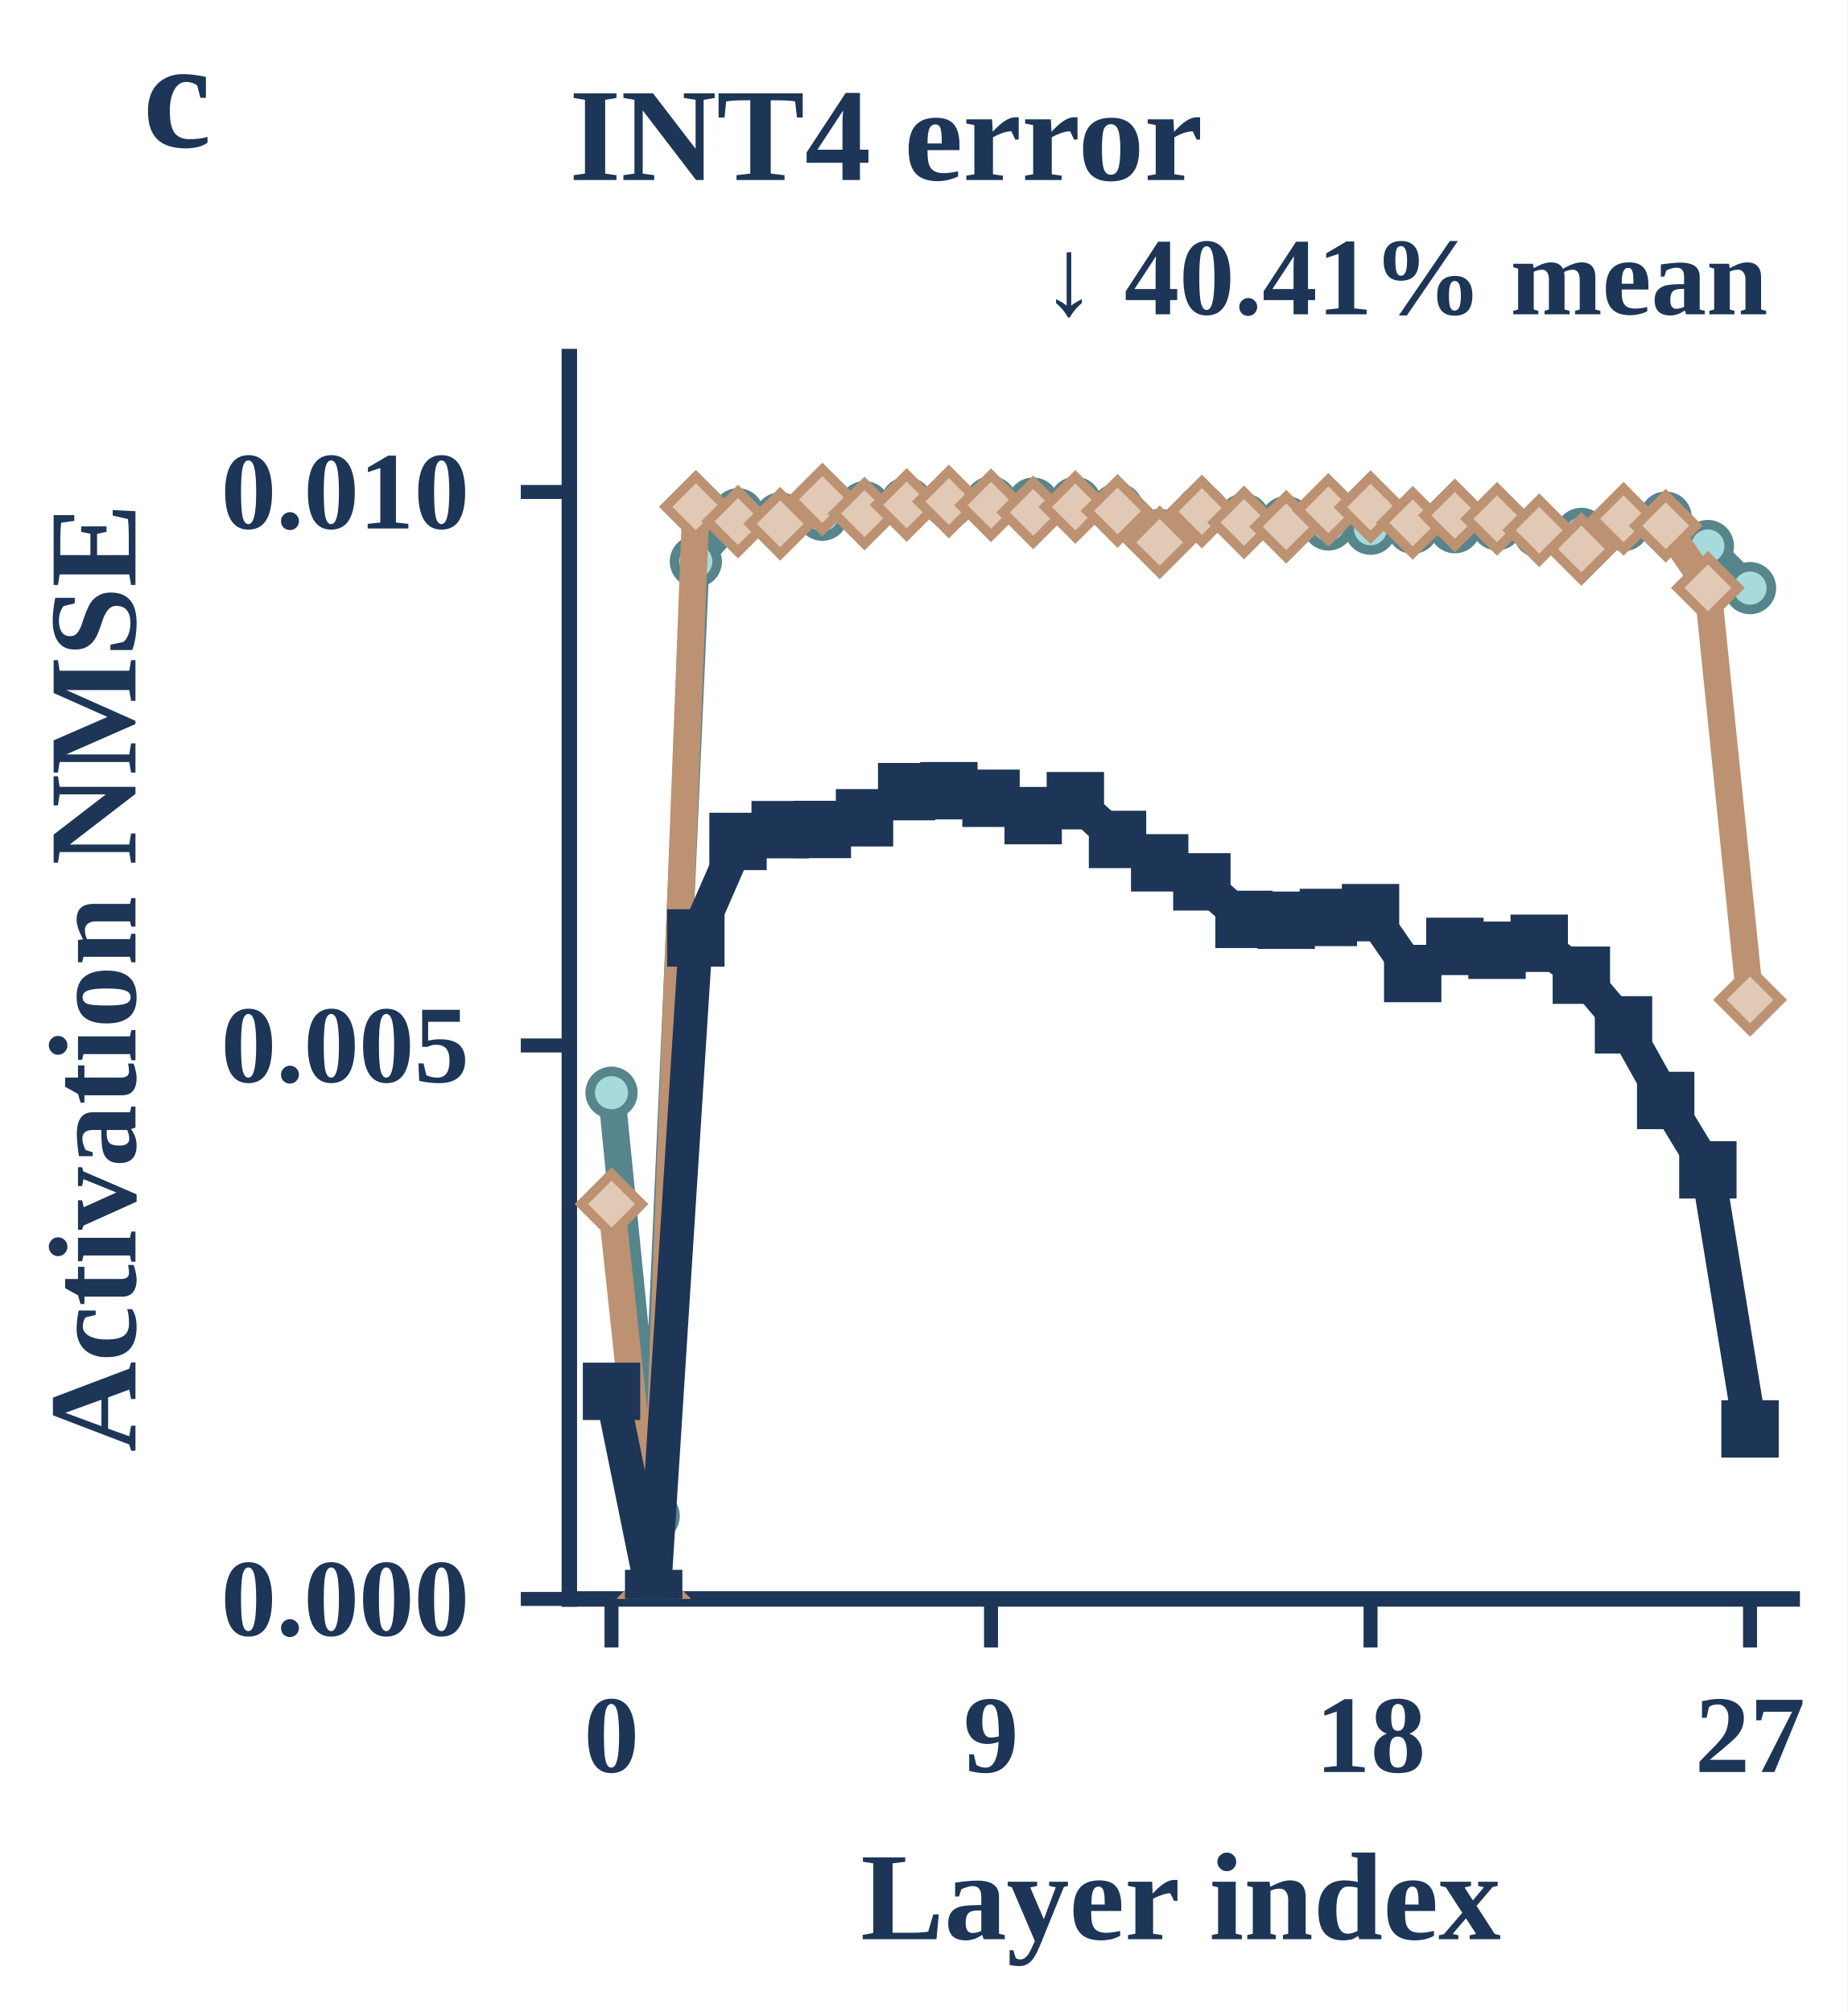
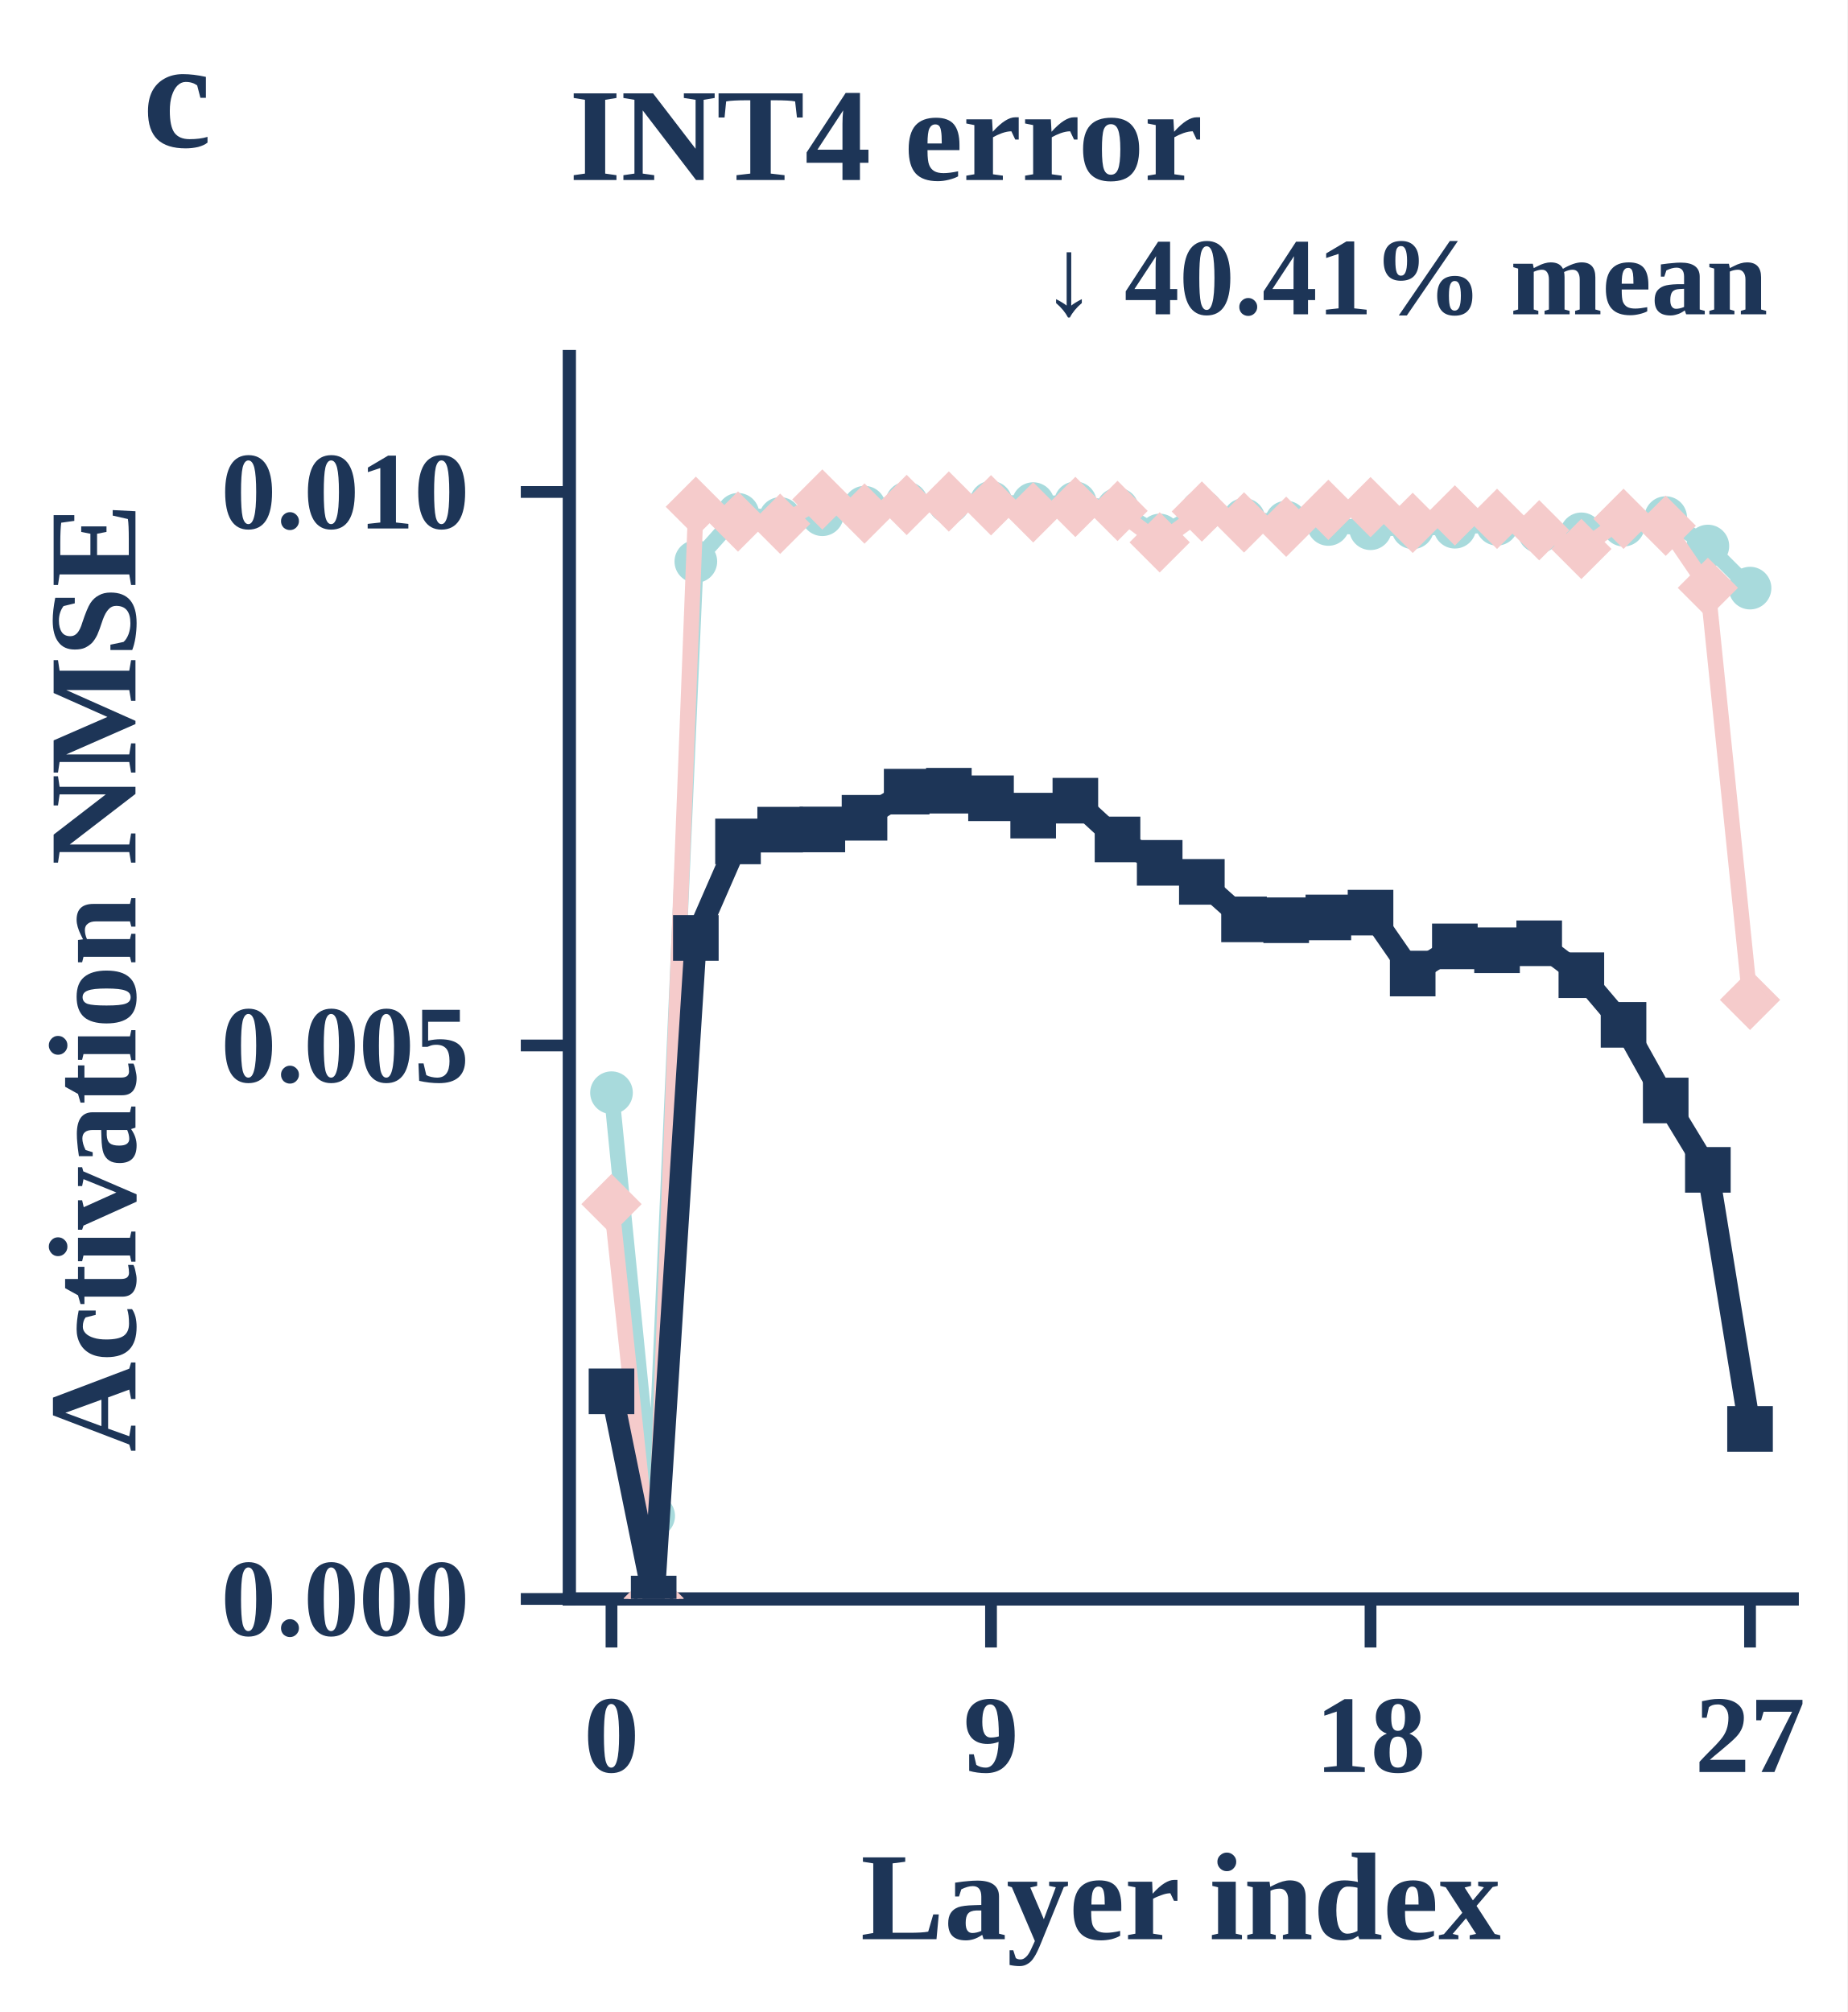
<svg xmlns="http://www.w3.org/2000/svg" xmlns:xlink="http://www.w3.org/1999/xlink" width="125.571pt" height="136.776pt" viewBox="0 0 125.571 136.776" version="1.1">
  <defs>
    <style type="text/css">*{stroke-linejoin: round; stroke-linecap: butt}</style>
  </defs>
  <g id="figure_1">
    <g id="patch_1">
      <path d="M 0 136.776  L 125.571 136.776  L 125.571 0  L 0 0  z " style="fill: #ffffff" />
    </g>
    <g id="axes_1">
      <g id="patch_2">
        <path d="M 38.7 108.696  L 121.823 108.696  L 121.823 24.24  L 38.7 24.24  z " style="fill: #ffffff" />
      </g>
      <g id="matplotlib.axis_1">
        <g id="xtick_1">
          <g id="line2d_1">
            <defs>
-               <path id="m8a12161297" d="M 0 0  L 0 3.3  " style="stroke: #1d3557; stroke-width: 0.95" />
+               <path id="m6b7966608b" d="M 0 0  L 0 3.3  " style="stroke: #1d3557; stroke-width: 0.8" />
            </defs>
            <g>
-               <use xlink:href="#m8a12161297" x="41.566" y="108.696" style="fill: #1d3557; stroke: #1d3557; stroke-width: 0.95" />
+               <use xlink:href="#m6b7966608b" x="41.566" y="108.696" style="fill: #1d3557; stroke: #1d3557; stroke-width: 0.8" />
            </g>
          </g>
          <g id="text_1">
            <text style="font-weight: 700; font-size: 7.5px; font-family: 'Times New Roman', serif; text-anchor: middle; fill: #1d3557" x="41.566" y="120.462" transform="rotate(-0 41.5663 120.4624)">0</text>
          </g>
        </g>
        <g id="xtick_2">
          <g id="line2d_2">
            <g>
-               <use xlink:href="#m8a12161297" x="67.363" y="108.696" style="fill: #1d3557; stroke: #1d3557; stroke-width: 0.95" />
+               <use xlink:href="#m6b7966608b" x="67.363" y="108.696" style="fill: #1d3557; stroke: #1d3557; stroke-width: 0.8" />
            </g>
          </g>
          <g id="text_2">
            <text style="font-weight: 700; font-size: 7.5px; font-family: 'Times New Roman', serif; text-anchor: middle; fill: #1d3557" x="67.363" y="120.462" transform="rotate(-0 67.36298 120.4624)">9</text>
          </g>
        </g>
        <g id="xtick_3">
          <g id="line2d_3">
            <g>
-               <use xlink:href="#m8a12161297" x="93.16" y="108.696" style="fill: #1d3557; stroke: #1d3557; stroke-width: 0.95" />
+               <use xlink:href="#m6b7966608b" x="93.16" y="108.696" style="fill: #1d3557; stroke: #1d3557; stroke-width: 0.8" />
            </g>
          </g>
          <g id="text_3">
            <text style="font-weight: 700; font-size: 7.5px; font-family: 'Times New Roman', serif; text-anchor: middle; fill: #1d3557" x="93.16" y="120.462" transform="rotate(-0 93.15966 120.4624)">18</text>
          </g>
        </g>
        <g id="xtick_4">
          <g id="line2d_4">
            <g>
-               <use xlink:href="#m8a12161297" x="118.956" y="108.696" style="fill: #1d3557; stroke: #1d3557; stroke-width: 0.95" />
+               <use xlink:href="#m6b7966608b" x="118.956" y="108.696" style="fill: #1d3557; stroke: #1d3557; stroke-width: 0.8" />
            </g>
          </g>
          <g id="text_4">
            <text style="font-weight: 700; font-size: 7.5px; font-family: 'Times New Roman', serif; text-anchor: middle; fill: #1d3557" x="118.956" y="120.462" transform="rotate(-0 118.9563 120.4624)">27</text>
          </g>
        </g>
        <g id="text_5">
          <text style="font-weight: 700; font-size: 8.5px; font-family: 'Times New Roman', serif; text-anchor: middle; fill: #1d3557" x="80.261" y="131.828" transform="rotate(-0 80.26132 131.8281)">Layer index</text>
        </g>
      </g>
      <g id="matplotlib.axis_2">
        <g id="ytick_1">
          <g id="line2d_5">
            <defs>
-               <path id="m75f432d54d" d="M 0 0  L -3.3 0  " style="stroke: #1d3557; stroke-width: 0.95" />
+               <path id="m15eaed19f2" d="M 0 0  L -3.3 0  " style="stroke: #1d3557; stroke-width: 0.8" />
            </defs>
            <g>
-               <use xlink:href="#m75f432d54d" x="38.7" y="108.696" style="fill: #1d3557; stroke: #1d3557; stroke-width: 0.95" />
+               <use xlink:href="#m15eaed19f2" x="38.7" y="108.696" style="fill: #1d3557; stroke: #1d3557; stroke-width: 0.8" />
            </g>
          </g>
          <g id="text_6">
            <text style="font-weight: 700; font-size: 7.5px; font-family: 'Times New Roman', serif; text-anchor: end; fill: #1d3557" x="31.9" y="111.179" transform="rotate(-0 31.9 111.1792)">0.000</text>
          </g>
        </g>
        <g id="ytick_2">
          <g id="line2d_6">
            <g>
-               <use xlink:href="#m75f432d54d" x="38.7" y="71.07" style="fill: #1d3557; stroke: #1d3557; stroke-width: 0.95" />
+               <use xlink:href="#m15eaed19f2" x="38.7" y="71.07" style="fill: #1d3557; stroke: #1d3557; stroke-width: 0.8" />
            </g>
          </g>
          <g id="text_7">
            <text style="font-weight: 700; font-size: 7.5px; font-family: 'Times New Roman', serif; text-anchor: end; fill: #1d3557" x="31.9" y="73.553" transform="rotate(-0 31.9 73.55329)">0.005</text>
          </g>
        </g>
        <g id="ytick_3">
          <g id="line2d_7">
            <g>
-               <use xlink:href="#m75f432d54d" x="38.7" y="33.444" style="fill: #1d3557; stroke: #1d3557; stroke-width: 0.95" />
+               <use xlink:href="#m15eaed19f2" x="38.7" y="33.444" style="fill: #1d3557; stroke: #1d3557; stroke-width: 0.8" />
            </g>
          </g>
          <g id="text_8">
            <text style="font-weight: 700; font-size: 7.5px; font-family: 'Times New Roman', serif; text-anchor: end; fill: #1d3557" x="31.9" y="35.927" transform="rotate(-0 31.9 35.92738)">0.010</text>
          </g>
        </g>
        <g id="text_9">
          <text style="font-weight: 700; font-size: 8.5px; font-family: 'Times New Roman', serif; text-anchor: middle; fill: #1d3557" x="9.207" y="66.468" transform="rotate(-90 9.206797 66.468)">Activation NMSE</text>
        </g>
      </g>
      <g id="patch_3">
-         <path d="M 38.7 108.696  L 38.7 24.24  " style="fill: none; stroke: #1d3557; stroke-width: 1.05; stroke-linejoin: miter; stroke-linecap: square" />
+         <path d="M 38.7 108.696  L 38.7 24.24  " style="fill: none; stroke: #1d3557; stroke-width: 0.9; stroke-linejoin: miter; stroke-linecap: square" />
      </g>
      <g id="patch_4">
-         <path d="M 38.7 108.696  L 121.823 108.696  " style="fill: none; stroke: #1d3557; stroke-width: 1.05; stroke-linejoin: miter; stroke-linecap: square" />
+         <path d="M 38.7 108.696  L 121.823 108.696  " style="fill: none; stroke: #1d3557; stroke-width: 0.9; stroke-linejoin: miter; stroke-linecap: square" />
      </g>
      <g id="text_10">
        <text style="font-weight: 700; font-size: 10.5px; font-family: 'Times New Roman', serif; text-anchor: start; fill: #1d3557" x="9.7" y="9.994" transform="rotate(-0 9.7 9.993984)">c</text>
      </g>
      <g id="line2d_8">
-         <path d="M 41.566 74.282  L 44.433 103.055  L 47.299 38.171  L 50.165 34.963  L 53.031 35.247  L 55.898 34.992  L 58.764 34.48  L 61.63 34.199  L 64.497 34.129  L 67.363 34.146  L 70.229 34.235  L 73.096 34.184  L 75.962 34.611  L 78.828 36.37  L 81.694 34.763  L 84.561 35.314  L 87.427 35.492  L 90.293 35.653  L 93.16 35.943  L 96.026 35.877  L 98.892 35.84  L 101.759 35.638  L 104.625 36.152  L 107.491 36.291  L 110.357 35.7  L 113.224 35.187  L 116.09 37.119  L 118.956 39.98  " clip-path="url(#p0647bb3d73)" style="fill: none; stroke: #56858b; stroke-width: 1.85; stroke-linecap: square" />
+         <path d="M 41.566 74.282  L 44.433 103.055  L 47.299 38.171  L 50.165 34.963  L 53.031 35.247  L 55.898 34.992  L 58.764 34.48  L 61.63 34.199  L 64.497 34.129  L 67.363 34.146  L 70.229 34.235  L 73.096 34.184  L 75.962 34.611  L 78.828 36.37  L 81.694 34.763  L 84.561 35.314  L 87.427 35.492  L 90.293 35.653  L 93.16 35.943  L 96.026 35.877  L 98.892 35.84  L 101.759 35.638  L 104.625 36.152  L 107.491 36.291  L 110.357 35.7  L 113.224 35.187  L 116.09 37.119  L 118.956 39.98  " clip-path="url(#p0647bb3d73)" style="fill: none; stroke: #a8dadc; stroke-width: 1.05; stroke-linecap: square" />
        <defs>
-           <path id="m774c6e8f0c" d="M 0 1.45  C 0.385 1.45 0.753 1.297 1.025 1.025  C 1.297 0.753 1.45 0.385 1.45 0  C 1.45 -0.385 1.297 -0.753 1.025 -1.025  C 0.753 -1.297 0.385 -1.45 0 -1.45  C -0.385 -1.45 -0.753 -1.297 -1.025 -1.025  C -1.297 -0.753 -1.45 -0.385 -1.45 0  C -1.45 0.385 -1.297 0.753 -1.025 1.025  C -0.753 1.297 -0.385 1.45 0 1.45  z " style="stroke: #56858b; stroke-width: 0.65" />
+           <path id="mab3937ea33" d="M 0 1.225  C 0.325 1.225 0.636 1.096 0.866 0.866  C 1.096 0.636 1.225 0.325 1.225 0  C 1.225 -0.325 1.096 -0.636 0.866 -0.866  C 0.636 -1.096 0.325 -1.225 0 -1.225  C -0.325 -1.225 -0.636 -1.096 -0.866 -0.866  C -1.096 -0.636 -1.225 -0.325 -1.225 0  C -1.225 0.325 -1.096 0.636 -0.866 0.866  C -0.636 1.096 -0.325 1.225 0 1.225  z " style="stroke: #a8dadc; stroke-width: 0.45" />
        </defs>
        <g clip-path="url(#p0647bb3d73)">
-           <use xlink:href="#m774c6e8f0c" x="41.566" y="74.282" style="fill: #a8dadc; stroke: #56858b; stroke-width: 0.65" />
-           <use xlink:href="#m774c6e8f0c" x="44.433" y="103.055" style="fill: #a8dadc; stroke: #56858b; stroke-width: 0.65" />
-           <use xlink:href="#m774c6e8f0c" x="47.299" y="38.171" style="fill: #a8dadc; stroke: #56858b; stroke-width: 0.65" />
-           <use xlink:href="#m774c6e8f0c" x="50.165" y="34.963" style="fill: #a8dadc; stroke: #56858b; stroke-width: 0.65" />
-           <use xlink:href="#m774c6e8f0c" x="53.031" y="35.247" style="fill: #a8dadc; stroke: #56858b; stroke-width: 0.65" />
-           <use xlink:href="#m774c6e8f0c" x="55.898" y="34.992" style="fill: #a8dadc; stroke: #56858b; stroke-width: 0.65" />
-           <use xlink:href="#m774c6e8f0c" x="58.764" y="34.48" style="fill: #a8dadc; stroke: #56858b; stroke-width: 0.65" />
-           <use xlink:href="#m774c6e8f0c" x="61.63" y="34.199" style="fill: #a8dadc; stroke: #56858b; stroke-width: 0.65" />
-           <use xlink:href="#m774c6e8f0c" x="64.497" y="34.129" style="fill: #a8dadc; stroke: #56858b; stroke-width: 0.65" />
-           <use xlink:href="#m774c6e8f0c" x="67.363" y="34.146" style="fill: #a8dadc; stroke: #56858b; stroke-width: 0.65" />
-           <use xlink:href="#m774c6e8f0c" x="70.229" y="34.235" style="fill: #a8dadc; stroke: #56858b; stroke-width: 0.65" />
-           <use xlink:href="#m774c6e8f0c" x="73.096" y="34.184" style="fill: #a8dadc; stroke: #56858b; stroke-width: 0.65" />
-           <use xlink:href="#m774c6e8f0c" x="75.962" y="34.611" style="fill: #a8dadc; stroke: #56858b; stroke-width: 0.65" />
-           <use xlink:href="#m774c6e8f0c" x="78.828" y="36.37" style="fill: #a8dadc; stroke: #56858b; stroke-width: 0.65" />
-           <use xlink:href="#m774c6e8f0c" x="81.694" y="34.763" style="fill: #a8dadc; stroke: #56858b; stroke-width: 0.65" />
-           <use xlink:href="#m774c6e8f0c" x="84.561" y="35.314" style="fill: #a8dadc; stroke: #56858b; stroke-width: 0.65" />
-           <use xlink:href="#m774c6e8f0c" x="87.427" y="35.492" style="fill: #a8dadc; stroke: #56858b; stroke-width: 0.65" />
-           <use xlink:href="#m774c6e8f0c" x="90.293" y="35.653" style="fill: #a8dadc; stroke: #56858b; stroke-width: 0.65" />
-           <use xlink:href="#m774c6e8f0c" x="93.16" y="35.943" style="fill: #a8dadc; stroke: #56858b; stroke-width: 0.65" />
-           <use xlink:href="#m774c6e8f0c" x="96.026" y="35.877" style="fill: #a8dadc; stroke: #56858b; stroke-width: 0.65" />
-           <use xlink:href="#m774c6e8f0c" x="98.892" y="35.84" style="fill: #a8dadc; stroke: #56858b; stroke-width: 0.65" />
-           <use xlink:href="#m774c6e8f0c" x="101.759" y="35.638" style="fill: #a8dadc; stroke: #56858b; stroke-width: 0.65" />
-           <use xlink:href="#m774c6e8f0c" x="104.625" y="36.152" style="fill: #a8dadc; stroke: #56858b; stroke-width: 0.65" />
-           <use xlink:href="#m774c6e8f0c" x="107.491" y="36.291" style="fill: #a8dadc; stroke: #56858b; stroke-width: 0.65" />
-           <use xlink:href="#m774c6e8f0c" x="110.357" y="35.7" style="fill: #a8dadc; stroke: #56858b; stroke-width: 0.65" />
-           <use xlink:href="#m774c6e8f0c" x="113.224" y="35.187" style="fill: #a8dadc; stroke: #56858b; stroke-width: 0.65" />
-           <use xlink:href="#m774c6e8f0c" x="116.09" y="37.119" style="fill: #a8dadc; stroke: #56858b; stroke-width: 0.65" />
-           <use xlink:href="#m774c6e8f0c" x="118.956" y="39.98" style="fill: #a8dadc; stroke: #56858b; stroke-width: 0.65" />
+           <use xlink:href="#mab3937ea33" x="41.566" y="74.282" style="fill: #a8dadc; stroke: #a8dadc; stroke-width: 0.45" />
+           <use xlink:href="#mab3937ea33" x="44.433" y="103.055" style="fill: #a8dadc; stroke: #a8dadc; stroke-width: 0.45" />
+           <use xlink:href="#mab3937ea33" x="47.299" y="38.171" style="fill: #a8dadc; stroke: #a8dadc; stroke-width: 0.45" />
+           <use xlink:href="#mab3937ea33" x="50.165" y="34.963" style="fill: #a8dadc; stroke: #a8dadc; stroke-width: 0.45" />
+           <use xlink:href="#mab3937ea33" x="53.031" y="35.247" style="fill: #a8dadc; stroke: #a8dadc; stroke-width: 0.45" />
+           <use xlink:href="#mab3937ea33" x="55.898" y="34.992" style="fill: #a8dadc; stroke: #a8dadc; stroke-width: 0.45" />
+           <use xlink:href="#mab3937ea33" x="58.764" y="34.48" style="fill: #a8dadc; stroke: #a8dadc; stroke-width: 0.45" />
+           <use xlink:href="#mab3937ea33" x="61.63" y="34.199" style="fill: #a8dadc; stroke: #a8dadc; stroke-width: 0.45" />
+           <use xlink:href="#mab3937ea33" x="64.497" y="34.129" style="fill: #a8dadc; stroke: #a8dadc; stroke-width: 0.45" />
+           <use xlink:href="#mab3937ea33" x="67.363" y="34.146" style="fill: #a8dadc; stroke: #a8dadc; stroke-width: 0.45" />
+           <use xlink:href="#mab3937ea33" x="70.229" y="34.235" style="fill: #a8dadc; stroke: #a8dadc; stroke-width: 0.45" />
+           <use xlink:href="#mab3937ea33" x="73.096" y="34.184" style="fill: #a8dadc; stroke: #a8dadc; stroke-width: 0.45" />
+           <use xlink:href="#mab3937ea33" x="75.962" y="34.611" style="fill: #a8dadc; stroke: #a8dadc; stroke-width: 0.45" />
+           <use xlink:href="#mab3937ea33" x="78.828" y="36.37" style="fill: #a8dadc; stroke: #a8dadc; stroke-width: 0.45" />
+           <use xlink:href="#mab3937ea33" x="81.694" y="34.763" style="fill: #a8dadc; stroke: #a8dadc; stroke-width: 0.45" />
+           <use xlink:href="#mab3937ea33" x="84.561" y="35.314" style="fill: #a8dadc; stroke: #a8dadc; stroke-width: 0.45" />
+           <use xlink:href="#mab3937ea33" x="87.427" y="35.492" style="fill: #a8dadc; stroke: #a8dadc; stroke-width: 0.45" />
+           <use xlink:href="#mab3937ea33" x="90.293" y="35.653" style="fill: #a8dadc; stroke: #a8dadc; stroke-width: 0.45" />
+           <use xlink:href="#mab3937ea33" x="93.16" y="35.943" style="fill: #a8dadc; stroke: #a8dadc; stroke-width: 0.45" />
+           <use xlink:href="#mab3937ea33" x="96.026" y="35.877" style="fill: #a8dadc; stroke: #a8dadc; stroke-width: 0.45" />
+           <use xlink:href="#mab3937ea33" x="98.892" y="35.84" style="fill: #a8dadc; stroke: #a8dadc; stroke-width: 0.45" />
+           <use xlink:href="#mab3937ea33" x="101.759" y="35.638" style="fill: #a8dadc; stroke: #a8dadc; stroke-width: 0.45" />
+           <use xlink:href="#mab3937ea33" x="104.625" y="36.152" style="fill: #a8dadc; stroke: #a8dadc; stroke-width: 0.45" />
+           <use xlink:href="#mab3937ea33" x="107.491" y="36.291" style="fill: #a8dadc; stroke: #a8dadc; stroke-width: 0.45" />
+           <use xlink:href="#mab3937ea33" x="110.357" y="35.7" style="fill: #a8dadc; stroke: #a8dadc; stroke-width: 0.45" />
+           <use xlink:href="#mab3937ea33" x="113.224" y="35.187" style="fill: #a8dadc; stroke: #a8dadc; stroke-width: 0.45" />
+           <use xlink:href="#mab3937ea33" x="116.09" y="37.119" style="fill: #a8dadc; stroke: #a8dadc; stroke-width: 0.45" />
+           <use xlink:href="#mab3937ea33" x="118.956" y="39.98" style="fill: #a8dadc; stroke: #a8dadc; stroke-width: 0.45" />
        </g>
      </g>
      <g id="line2d_9">
-         <path d="M 41.566 81.857  L 44.433 108.658  L 47.299 34.45  L 50.165 35.453  L 53.031 35.605  L 55.898 33.956  L 58.764 34.911  L 61.63 34.328  L 64.497 34.093  L 67.363 34.349  L 70.229 34.831  L 73.096 34.462  L 75.962 34.732  L 78.828 36.869  L 81.694 34.773  L 84.561 35.515  L 87.427 35.808  L 90.293 34.659  L 93.16 34.475  L 96.026 35.543  L 98.892 35.039  L 101.759 35.269  L 104.625 36.046  L 107.491 37.317  L 110.357 35.269  L 113.224 35.74  L 116.09 39.961  L 118.956 67.971  " clip-path="url(#p0647bb3d73)" style="fill: none; stroke: #bc9272; stroke-width: 1.85; stroke-linecap: square" />
+         <path d="M 41.566 81.857  L 44.433 108.658  L 47.299 34.45  L 50.165 35.453  L 53.031 35.605  L 55.898 33.956  L 58.764 34.911  L 61.63 34.328  L 64.497 34.093  L 67.363 34.349  L 70.229 34.831  L 73.096 34.462  L 75.962 34.732  L 78.828 36.869  L 81.694 34.773  L 84.561 35.515  L 87.427 35.808  L 90.293 34.659  L 93.16 34.475  L 96.026 35.543  L 98.892 35.039  L 101.759 35.269  L 104.625 36.046  L 107.491 37.317  L 110.357 35.269  L 113.224 35.74  L 116.09 39.961  L 118.956 67.971  " clip-path="url(#p0647bb3d73)" style="fill: none; stroke: #f5cbcb; stroke-width: 1.05; stroke-linecap: square" />
        <defs>
-           <path id="m1ead34559e" d="M -0 2.051  L 2.051 0  L -0 -2.051  L -2.051 0  z " style="stroke: #bc9272; stroke-width: 0.65; stroke-linejoin: miter" />
+           <path id="m1061ab47f5" d="M -0 1.732  L 1.732 0  L 0 -1.732  L -1.732 -0  z " style="stroke: #f5cbcb; stroke-width: 0.45; stroke-linejoin: miter" />
        </defs>
        <g clip-path="url(#p0647bb3d73)">
-           <use xlink:href="#m1ead34559e" x="41.566" y="81.857" style="fill: #e1c9b5; stroke: #bc9272; stroke-width: 0.65; stroke-linejoin: miter" />
-           <use xlink:href="#m1ead34559e" x="44.433" y="108.658" style="fill: #e1c9b5; stroke: #bc9272; stroke-width: 0.65; stroke-linejoin: miter" />
-           <use xlink:href="#m1ead34559e" x="47.299" y="34.45" style="fill: #e1c9b5; stroke: #bc9272; stroke-width: 0.65; stroke-linejoin: miter" />
-           <use xlink:href="#m1ead34559e" x="50.165" y="35.453" style="fill: #e1c9b5; stroke: #bc9272; stroke-width: 0.65; stroke-linejoin: miter" />
-           <use xlink:href="#m1ead34559e" x="53.031" y="35.605" style="fill: #e1c9b5; stroke: #bc9272; stroke-width: 0.65; stroke-linejoin: miter" />
-           <use xlink:href="#m1ead34559e" x="55.898" y="33.956" style="fill: #e1c9b5; stroke: #bc9272; stroke-width: 0.65; stroke-linejoin: miter" />
-           <use xlink:href="#m1ead34559e" x="58.764" y="34.911" style="fill: #e1c9b5; stroke: #bc9272; stroke-width: 0.65; stroke-linejoin: miter" />
-           <use xlink:href="#m1ead34559e" x="61.63" y="34.328" style="fill: #e1c9b5; stroke: #bc9272; stroke-width: 0.65; stroke-linejoin: miter" />
-           <use xlink:href="#m1ead34559e" x="64.497" y="34.093" style="fill: #e1c9b5; stroke: #bc9272; stroke-width: 0.65; stroke-linejoin: miter" />
-           <use xlink:href="#m1ead34559e" x="67.363" y="34.349" style="fill: #e1c9b5; stroke: #bc9272; stroke-width: 0.65; stroke-linejoin: miter" />
-           <use xlink:href="#m1ead34559e" x="70.229" y="34.831" style="fill: #e1c9b5; stroke: #bc9272; stroke-width: 0.65; stroke-linejoin: miter" />
-           <use xlink:href="#m1ead34559e" x="73.096" y="34.462" style="fill: #e1c9b5; stroke: #bc9272; stroke-width: 0.65; stroke-linejoin: miter" />
-           <use xlink:href="#m1ead34559e" x="75.962" y="34.732" style="fill: #e1c9b5; stroke: #bc9272; stroke-width: 0.65; stroke-linejoin: miter" />
-           <use xlink:href="#m1ead34559e" x="78.828" y="36.869" style="fill: #e1c9b5; stroke: #bc9272; stroke-width: 0.65; stroke-linejoin: miter" />
-           <use xlink:href="#m1ead34559e" x="81.694" y="34.773" style="fill: #e1c9b5; stroke: #bc9272; stroke-width: 0.65; stroke-linejoin: miter" />
-           <use xlink:href="#m1ead34559e" x="84.561" y="35.515" style="fill: #e1c9b5; stroke: #bc9272; stroke-width: 0.65; stroke-linejoin: miter" />
-           <use xlink:href="#m1ead34559e" x="87.427" y="35.808" style="fill: #e1c9b5; stroke: #bc9272; stroke-width: 0.65; stroke-linejoin: miter" />
-           <use xlink:href="#m1ead34559e" x="90.293" y="34.659" style="fill: #e1c9b5; stroke: #bc9272; stroke-width: 0.65; stroke-linejoin: miter" />
-           <use xlink:href="#m1ead34559e" x="93.16" y="34.475" style="fill: #e1c9b5; stroke: #bc9272; stroke-width: 0.65; stroke-linejoin: miter" />
-           <use xlink:href="#m1ead34559e" x="96.026" y="35.543" style="fill: #e1c9b5; stroke: #bc9272; stroke-width: 0.65; stroke-linejoin: miter" />
-           <use xlink:href="#m1ead34559e" x="98.892" y="35.039" style="fill: #e1c9b5; stroke: #bc9272; stroke-width: 0.65; stroke-linejoin: miter" />
-           <use xlink:href="#m1ead34559e" x="101.759" y="35.269" style="fill: #e1c9b5; stroke: #bc9272; stroke-width: 0.65; stroke-linejoin: miter" />
-           <use xlink:href="#m1ead34559e" x="104.625" y="36.046" style="fill: #e1c9b5; stroke: #bc9272; stroke-width: 0.65; stroke-linejoin: miter" />
-           <use xlink:href="#m1ead34559e" x="107.491" y="37.317" style="fill: #e1c9b5; stroke: #bc9272; stroke-width: 0.65; stroke-linejoin: miter" />
-           <use xlink:href="#m1ead34559e" x="110.357" y="35.269" style="fill: #e1c9b5; stroke: #bc9272; stroke-width: 0.65; stroke-linejoin: miter" />
-           <use xlink:href="#m1ead34559e" x="113.224" y="35.74" style="fill: #e1c9b5; stroke: #bc9272; stroke-width: 0.65; stroke-linejoin: miter" />
-           <use xlink:href="#m1ead34559e" x="116.09" y="39.961" style="fill: #e1c9b5; stroke: #bc9272; stroke-width: 0.65; stroke-linejoin: miter" />
-           <use xlink:href="#m1ead34559e" x="118.956" y="67.971" style="fill: #e1c9b5; stroke: #bc9272; stroke-width: 0.65; stroke-linejoin: miter" />
+           <use xlink:href="#m1061ab47f5" x="41.566" y="81.857" style="fill: #f5cbcb; stroke: #f5cbcb; stroke-width: 0.45; stroke-linejoin: miter" />
+           <use xlink:href="#m1061ab47f5" x="44.433" y="108.658" style="fill: #f5cbcb; stroke: #f5cbcb; stroke-width: 0.45; stroke-linejoin: miter" />
+           <use xlink:href="#m1061ab47f5" x="47.299" y="34.45" style="fill: #f5cbcb; stroke: #f5cbcb; stroke-width: 0.45; stroke-linejoin: miter" />
+           <use xlink:href="#m1061ab47f5" x="50.165" y="35.453" style="fill: #f5cbcb; stroke: #f5cbcb; stroke-width: 0.45; stroke-linejoin: miter" />
+           <use xlink:href="#m1061ab47f5" x="53.031" y="35.605" style="fill: #f5cbcb; stroke: #f5cbcb; stroke-width: 0.45; stroke-linejoin: miter" />
+           <use xlink:href="#m1061ab47f5" x="55.898" y="33.956" style="fill: #f5cbcb; stroke: #f5cbcb; stroke-width: 0.45; stroke-linejoin: miter" />
+           <use xlink:href="#m1061ab47f5" x="58.764" y="34.911" style="fill: #f5cbcb; stroke: #f5cbcb; stroke-width: 0.45; stroke-linejoin: miter" />
+           <use xlink:href="#m1061ab47f5" x="61.63" y="34.328" style="fill: #f5cbcb; stroke: #f5cbcb; stroke-width: 0.45; stroke-linejoin: miter" />
+           <use xlink:href="#m1061ab47f5" x="64.497" y="34.093" style="fill: #f5cbcb; stroke: #f5cbcb; stroke-width: 0.45; stroke-linejoin: miter" />
+           <use xlink:href="#m1061ab47f5" x="67.363" y="34.349" style="fill: #f5cbcb; stroke: #f5cbcb; stroke-width: 0.45; stroke-linejoin: miter" />
+           <use xlink:href="#m1061ab47f5" x="70.229" y="34.831" style="fill: #f5cbcb; stroke: #f5cbcb; stroke-width: 0.45; stroke-linejoin: miter" />
+           <use xlink:href="#m1061ab47f5" x="73.096" y="34.462" style="fill: #f5cbcb; stroke: #f5cbcb; stroke-width: 0.45; stroke-linejoin: miter" />
+           <use xlink:href="#m1061ab47f5" x="75.962" y="34.732" style="fill: #f5cbcb; stroke: #f5cbcb; stroke-width: 0.45; stroke-linejoin: miter" />
+           <use xlink:href="#m1061ab47f5" x="78.828" y="36.869" style="fill: #f5cbcb; stroke: #f5cbcb; stroke-width: 0.45; stroke-linejoin: miter" />
+           <use xlink:href="#m1061ab47f5" x="81.694" y="34.773" style="fill: #f5cbcb; stroke: #f5cbcb; stroke-width: 0.45; stroke-linejoin: miter" />
+           <use xlink:href="#m1061ab47f5" x="84.561" y="35.515" style="fill: #f5cbcb; stroke: #f5cbcb; stroke-width: 0.45; stroke-linejoin: miter" />
+           <use xlink:href="#m1061ab47f5" x="87.427" y="35.808" style="fill: #f5cbcb; stroke: #f5cbcb; stroke-width: 0.45; stroke-linejoin: miter" />
+           <use xlink:href="#m1061ab47f5" x="90.293" y="34.659" style="fill: #f5cbcb; stroke: #f5cbcb; stroke-width: 0.45; stroke-linejoin: miter" />
+           <use xlink:href="#m1061ab47f5" x="93.16" y="34.475" style="fill: #f5cbcb; stroke: #f5cbcb; stroke-width: 0.45; stroke-linejoin: miter" />
+           <use xlink:href="#m1061ab47f5" x="96.026" y="35.543" style="fill: #f5cbcb; stroke: #f5cbcb; stroke-width: 0.45; stroke-linejoin: miter" />
+           <use xlink:href="#m1061ab47f5" x="98.892" y="35.039" style="fill: #f5cbcb; stroke: #f5cbcb; stroke-width: 0.45; stroke-linejoin: miter" />
+           <use xlink:href="#m1061ab47f5" x="101.759" y="35.269" style="fill: #f5cbcb; stroke: #f5cbcb; stroke-width: 0.45; stroke-linejoin: miter" />
+           <use xlink:href="#m1061ab47f5" x="104.625" y="36.046" style="fill: #f5cbcb; stroke: #f5cbcb; stroke-width: 0.45; stroke-linejoin: miter" />
+           <use xlink:href="#m1061ab47f5" x="107.491" y="37.317" style="fill: #f5cbcb; stroke: #f5cbcb; stroke-width: 0.45; stroke-linejoin: miter" />
+           <use xlink:href="#m1061ab47f5" x="110.357" y="35.269" style="fill: #f5cbcb; stroke: #f5cbcb; stroke-width: 0.45; stroke-linejoin: miter" />
+           <use xlink:href="#m1061ab47f5" x="113.224" y="35.74" style="fill: #f5cbcb; stroke: #f5cbcb; stroke-width: 0.45; stroke-linejoin: miter" />
+           <use xlink:href="#m1061ab47f5" x="116.09" y="39.961" style="fill: #f5cbcb; stroke: #f5cbcb; stroke-width: 0.45; stroke-linejoin: miter" />
+           <use xlink:href="#m1061ab47f5" x="118.956" y="67.971" style="fill: #f5cbcb; stroke: #f5cbcb; stroke-width: 0.45; stroke-linejoin: miter" />
        </g>
      </g>
      <g id="text_11">
        <text style="font-weight: 700; font-size: 7.5px; font-family: 'Times New Roman', serif; text-anchor: end; fill: #1d3557" x="120.16" y="21.369" transform="rotate(-0 120.1602 21.36886)">↓ 40.41% mean</text>
      </g>
      <g id="text_12">
        <text style="font-weight: 700; font-size: 9px; font-family: 'Times New Roman', serif; text-anchor: start; fill: #1d3557" x="38.7" y="12.24" transform="rotate(-0 38.7 12.24)">INT4 error</text>
      </g>
      <g id="line2d_10">
-         <path d="M 41.566 94.584  L 44.433 108.67  L 47.299 63.763  L 50.165 57.2  L 53.031 56.4  L 55.898 56.387  L 58.764 55.593  L 61.63 53.816  L 64.497 53.752  L 67.363 54.267  L 70.229 55.446  L 73.096 54.431  L 75.962 57.065  L 78.828 58.656  L 81.694 59.95  L 84.561 62.499  L 87.427 62.558  L 90.293 62.368  L 93.16 62.042  L 96.026 66.182  L 98.892 64.335  L 101.759 64.599  L 104.625 64.124  L 107.491 66.294  L 110.357 69.669  L 113.224 74.81  L 116.09 79.527  L 118.956 97.138  " clip-path="url(#p0647bb3d73)" style="fill: none; stroke: #1d3557; stroke-width: 2.3; stroke-linecap: square" />
+         <path d="M 41.566 94.584  L 44.433 108.67  L 47.299 63.763  L 50.165 57.2  L 53.031 56.4  L 55.898 56.387  L 58.764 55.593  L 61.63 53.816  L 64.497 53.752  L 67.363 54.267  L 70.229 55.446  L 73.096 54.431  L 75.962 57.065  L 78.828 58.656  L 81.694 59.95  L 84.561 62.499  L 87.427 62.558  L 90.293 62.368  L 93.16 62.042  L 96.026 66.182  L 98.892 64.335  L 101.759 64.599  L 104.625 64.124  L 107.491 66.294  L 110.357 69.669  L 113.224 74.81  L 116.09 79.527  L 118.956 97.138  " clip-path="url(#p0647bb3d73)" style="fill: none; stroke: #1d3557; stroke-width: 1.5; stroke-linecap: square" />
        <defs>
-           <path id="mc84184a050" d="M -1.625 1.625  L 1.625 1.625  L 1.625 -1.625  L -1.625 -1.625  z " style="stroke: #1d3557; stroke-width: 0.65; stroke-linejoin: miter" />
+           <path id="mb494aa71d8" d="M -1.325 1.325  L 1.325 1.325  L 1.325 -1.325  L -1.325 -1.325  z " style="stroke: #1d3557; stroke-width: 0.45; stroke-linejoin: miter" />
        </defs>
        <g clip-path="url(#p0647bb3d73)">
-           <use xlink:href="#mc84184a050" x="41.566" y="94.584" style="fill: #1d3557; stroke: #1d3557; stroke-width: 0.65; stroke-linejoin: miter" />
-           <use xlink:href="#mc84184a050" x="44.433" y="108.67" style="fill: #1d3557; stroke: #1d3557; stroke-width: 0.65; stroke-linejoin: miter" />
-           <use xlink:href="#mc84184a050" x="47.299" y="63.763" style="fill: #1d3557; stroke: #1d3557; stroke-width: 0.65; stroke-linejoin: miter" />
-           <use xlink:href="#mc84184a050" x="50.165" y="57.2" style="fill: #1d3557; stroke: #1d3557; stroke-width: 0.65; stroke-linejoin: miter" />
-           <use xlink:href="#mc84184a050" x="53.031" y="56.4" style="fill: #1d3557; stroke: #1d3557; stroke-width: 0.65; stroke-linejoin: miter" />
-           <use xlink:href="#mc84184a050" x="55.898" y="56.387" style="fill: #1d3557; stroke: #1d3557; stroke-width: 0.65; stroke-linejoin: miter" />
-           <use xlink:href="#mc84184a050" x="58.764" y="55.593" style="fill: #1d3557; stroke: #1d3557; stroke-width: 0.65; stroke-linejoin: miter" />
-           <use xlink:href="#mc84184a050" x="61.63" y="53.816" style="fill: #1d3557; stroke: #1d3557; stroke-width: 0.65; stroke-linejoin: miter" />
-           <use xlink:href="#mc84184a050" x="64.497" y="53.752" style="fill: #1d3557; stroke: #1d3557; stroke-width: 0.65; stroke-linejoin: miter" />
-           <use xlink:href="#mc84184a050" x="67.363" y="54.267" style="fill: #1d3557; stroke: #1d3557; stroke-width: 0.65; stroke-linejoin: miter" />
-           <use xlink:href="#mc84184a050" x="70.229" y="55.446" style="fill: #1d3557; stroke: #1d3557; stroke-width: 0.65; stroke-linejoin: miter" />
-           <use xlink:href="#mc84184a050" x="73.096" y="54.431" style="fill: #1d3557; stroke: #1d3557; stroke-width: 0.65; stroke-linejoin: miter" />
-           <use xlink:href="#mc84184a050" x="75.962" y="57.065" style="fill: #1d3557; stroke: #1d3557; stroke-width: 0.65; stroke-linejoin: miter" />
-           <use xlink:href="#mc84184a050" x="78.828" y="58.656" style="fill: #1d3557; stroke: #1d3557; stroke-width: 0.65; stroke-linejoin: miter" />
-           <use xlink:href="#mc84184a050" x="81.694" y="59.95" style="fill: #1d3557; stroke: #1d3557; stroke-width: 0.65; stroke-linejoin: miter" />
-           <use xlink:href="#mc84184a050" x="84.561" y="62.499" style="fill: #1d3557; stroke: #1d3557; stroke-width: 0.65; stroke-linejoin: miter" />
-           <use xlink:href="#mc84184a050" x="87.427" y="62.558" style="fill: #1d3557; stroke: #1d3557; stroke-width: 0.65; stroke-linejoin: miter" />
-           <use xlink:href="#mc84184a050" x="90.293" y="62.368" style="fill: #1d3557; stroke: #1d3557; stroke-width: 0.65; stroke-linejoin: miter" />
-           <use xlink:href="#mc84184a050" x="93.16" y="62.042" style="fill: #1d3557; stroke: #1d3557; stroke-width: 0.65; stroke-linejoin: miter" />
-           <use xlink:href="#mc84184a050" x="96.026" y="66.182" style="fill: #1d3557; stroke: #1d3557; stroke-width: 0.65; stroke-linejoin: miter" />
-           <use xlink:href="#mc84184a050" x="98.892" y="64.335" style="fill: #1d3557; stroke: #1d3557; stroke-width: 0.65; stroke-linejoin: miter" />
-           <use xlink:href="#mc84184a050" x="101.759" y="64.599" style="fill: #1d3557; stroke: #1d3557; stroke-width: 0.65; stroke-linejoin: miter" />
-           <use xlink:href="#mc84184a050" x="104.625" y="64.124" style="fill: #1d3557; stroke: #1d3557; stroke-width: 0.65; stroke-linejoin: miter" />
-           <use xlink:href="#mc84184a050" x="107.491" y="66.294" style="fill: #1d3557; stroke: #1d3557; stroke-width: 0.65; stroke-linejoin: miter" />
-           <use xlink:href="#mc84184a050" x="110.357" y="69.669" style="fill: #1d3557; stroke: #1d3557; stroke-width: 0.65; stroke-linejoin: miter" />
-           <use xlink:href="#mc84184a050" x="113.224" y="74.81" style="fill: #1d3557; stroke: #1d3557; stroke-width: 0.65; stroke-linejoin: miter" />
-           <use xlink:href="#mc84184a050" x="116.09" y="79.527" style="fill: #1d3557; stroke: #1d3557; stroke-width: 0.65; stroke-linejoin: miter" />
-           <use xlink:href="#mc84184a050" x="118.956" y="97.138" style="fill: #1d3557; stroke: #1d3557; stroke-width: 0.65; stroke-linejoin: miter" />
+           <use xlink:href="#mb494aa71d8" x="41.566" y="94.584" style="fill: #1d3557; stroke: #1d3557; stroke-width: 0.45; stroke-linejoin: miter" />
+           <use xlink:href="#mb494aa71d8" x="44.433" y="108.67" style="fill: #1d3557; stroke: #1d3557; stroke-width: 0.45; stroke-linejoin: miter" />
+           <use xlink:href="#mb494aa71d8" x="47.299" y="63.763" style="fill: #1d3557; stroke: #1d3557; stroke-width: 0.45; stroke-linejoin: miter" />
+           <use xlink:href="#mb494aa71d8" x="50.165" y="57.2" style="fill: #1d3557; stroke: #1d3557; stroke-width: 0.45; stroke-linejoin: miter" />
+           <use xlink:href="#mb494aa71d8" x="53.031" y="56.4" style="fill: #1d3557; stroke: #1d3557; stroke-width: 0.45; stroke-linejoin: miter" />
+           <use xlink:href="#mb494aa71d8" x="55.898" y="56.387" style="fill: #1d3557; stroke: #1d3557; stroke-width: 0.45; stroke-linejoin: miter" />
+           <use xlink:href="#mb494aa71d8" x="58.764" y="55.593" style="fill: #1d3557; stroke: #1d3557; stroke-width: 0.45; stroke-linejoin: miter" />
+           <use xlink:href="#mb494aa71d8" x="61.63" y="53.816" style="fill: #1d3557; stroke: #1d3557; stroke-width: 0.45; stroke-linejoin: miter" />
+           <use xlink:href="#mb494aa71d8" x="64.497" y="53.752" style="fill: #1d3557; stroke: #1d3557; stroke-width: 0.45; stroke-linejoin: miter" />
+           <use xlink:href="#mb494aa71d8" x="67.363" y="54.267" style="fill: #1d3557; stroke: #1d3557; stroke-width: 0.45; stroke-linejoin: miter" />
+           <use xlink:href="#mb494aa71d8" x="70.229" y="55.446" style="fill: #1d3557; stroke: #1d3557; stroke-width: 0.45; stroke-linejoin: miter" />
+           <use xlink:href="#mb494aa71d8" x="73.096" y="54.431" style="fill: #1d3557; stroke: #1d3557; stroke-width: 0.45; stroke-linejoin: miter" />
+           <use xlink:href="#mb494aa71d8" x="75.962" y="57.065" style="fill: #1d3557; stroke: #1d3557; stroke-width: 0.45; stroke-linejoin: miter" />
+           <use xlink:href="#mb494aa71d8" x="78.828" y="58.656" style="fill: #1d3557; stroke: #1d3557; stroke-width: 0.45; stroke-linejoin: miter" />
+           <use xlink:href="#mb494aa71d8" x="81.694" y="59.95" style="fill: #1d3557; stroke: #1d3557; stroke-width: 0.45; stroke-linejoin: miter" />
+           <use xlink:href="#mb494aa71d8" x="84.561" y="62.499" style="fill: #1d3557; stroke: #1d3557; stroke-width: 0.45; stroke-linejoin: miter" />
+           <use xlink:href="#mb494aa71d8" x="87.427" y="62.558" style="fill: #1d3557; stroke: #1d3557; stroke-width: 0.45; stroke-linejoin: miter" />
+           <use xlink:href="#mb494aa71d8" x="90.293" y="62.368" style="fill: #1d3557; stroke: #1d3557; stroke-width: 0.45; stroke-linejoin: miter" />
+           <use xlink:href="#mb494aa71d8" x="93.16" y="62.042" style="fill: #1d3557; stroke: #1d3557; stroke-width: 0.45; stroke-linejoin: miter" />
+           <use xlink:href="#mb494aa71d8" x="96.026" y="66.182" style="fill: #1d3557; stroke: #1d3557; stroke-width: 0.45; stroke-linejoin: miter" />
+           <use xlink:href="#mb494aa71d8" x="98.892" y="64.335" style="fill: #1d3557; stroke: #1d3557; stroke-width: 0.45; stroke-linejoin: miter" />
+           <use xlink:href="#mb494aa71d8" x="101.759" y="64.599" style="fill: #1d3557; stroke: #1d3557; stroke-width: 0.45; stroke-linejoin: miter" />
+           <use xlink:href="#mb494aa71d8" x="104.625" y="64.124" style="fill: #1d3557; stroke: #1d3557; stroke-width: 0.45; stroke-linejoin: miter" />
+           <use xlink:href="#mb494aa71d8" x="107.491" y="66.294" style="fill: #1d3557; stroke: #1d3557; stroke-width: 0.45; stroke-linejoin: miter" />
+           <use xlink:href="#mb494aa71d8" x="110.357" y="69.669" style="fill: #1d3557; stroke: #1d3557; stroke-width: 0.45; stroke-linejoin: miter" />
+           <use xlink:href="#mb494aa71d8" x="113.224" y="74.81" style="fill: #1d3557; stroke: #1d3557; stroke-width: 0.45; stroke-linejoin: miter" />
+           <use xlink:href="#mb494aa71d8" x="116.09" y="79.527" style="fill: #1d3557; stroke: #1d3557; stroke-width: 0.45; stroke-linejoin: miter" />
+           <use xlink:href="#mb494aa71d8" x="118.956" y="97.138" style="fill: #1d3557; stroke: #1d3557; stroke-width: 0.45; stroke-linejoin: miter" />
        </g>
      </g>
    </g>
  </g>
  <defs>
    <clipPath id="p0647bb3d73">
      <rect x="38.7" y="24.24" width="83.123" height="84.456" />
    </clipPath>
  </defs>
</svg>
